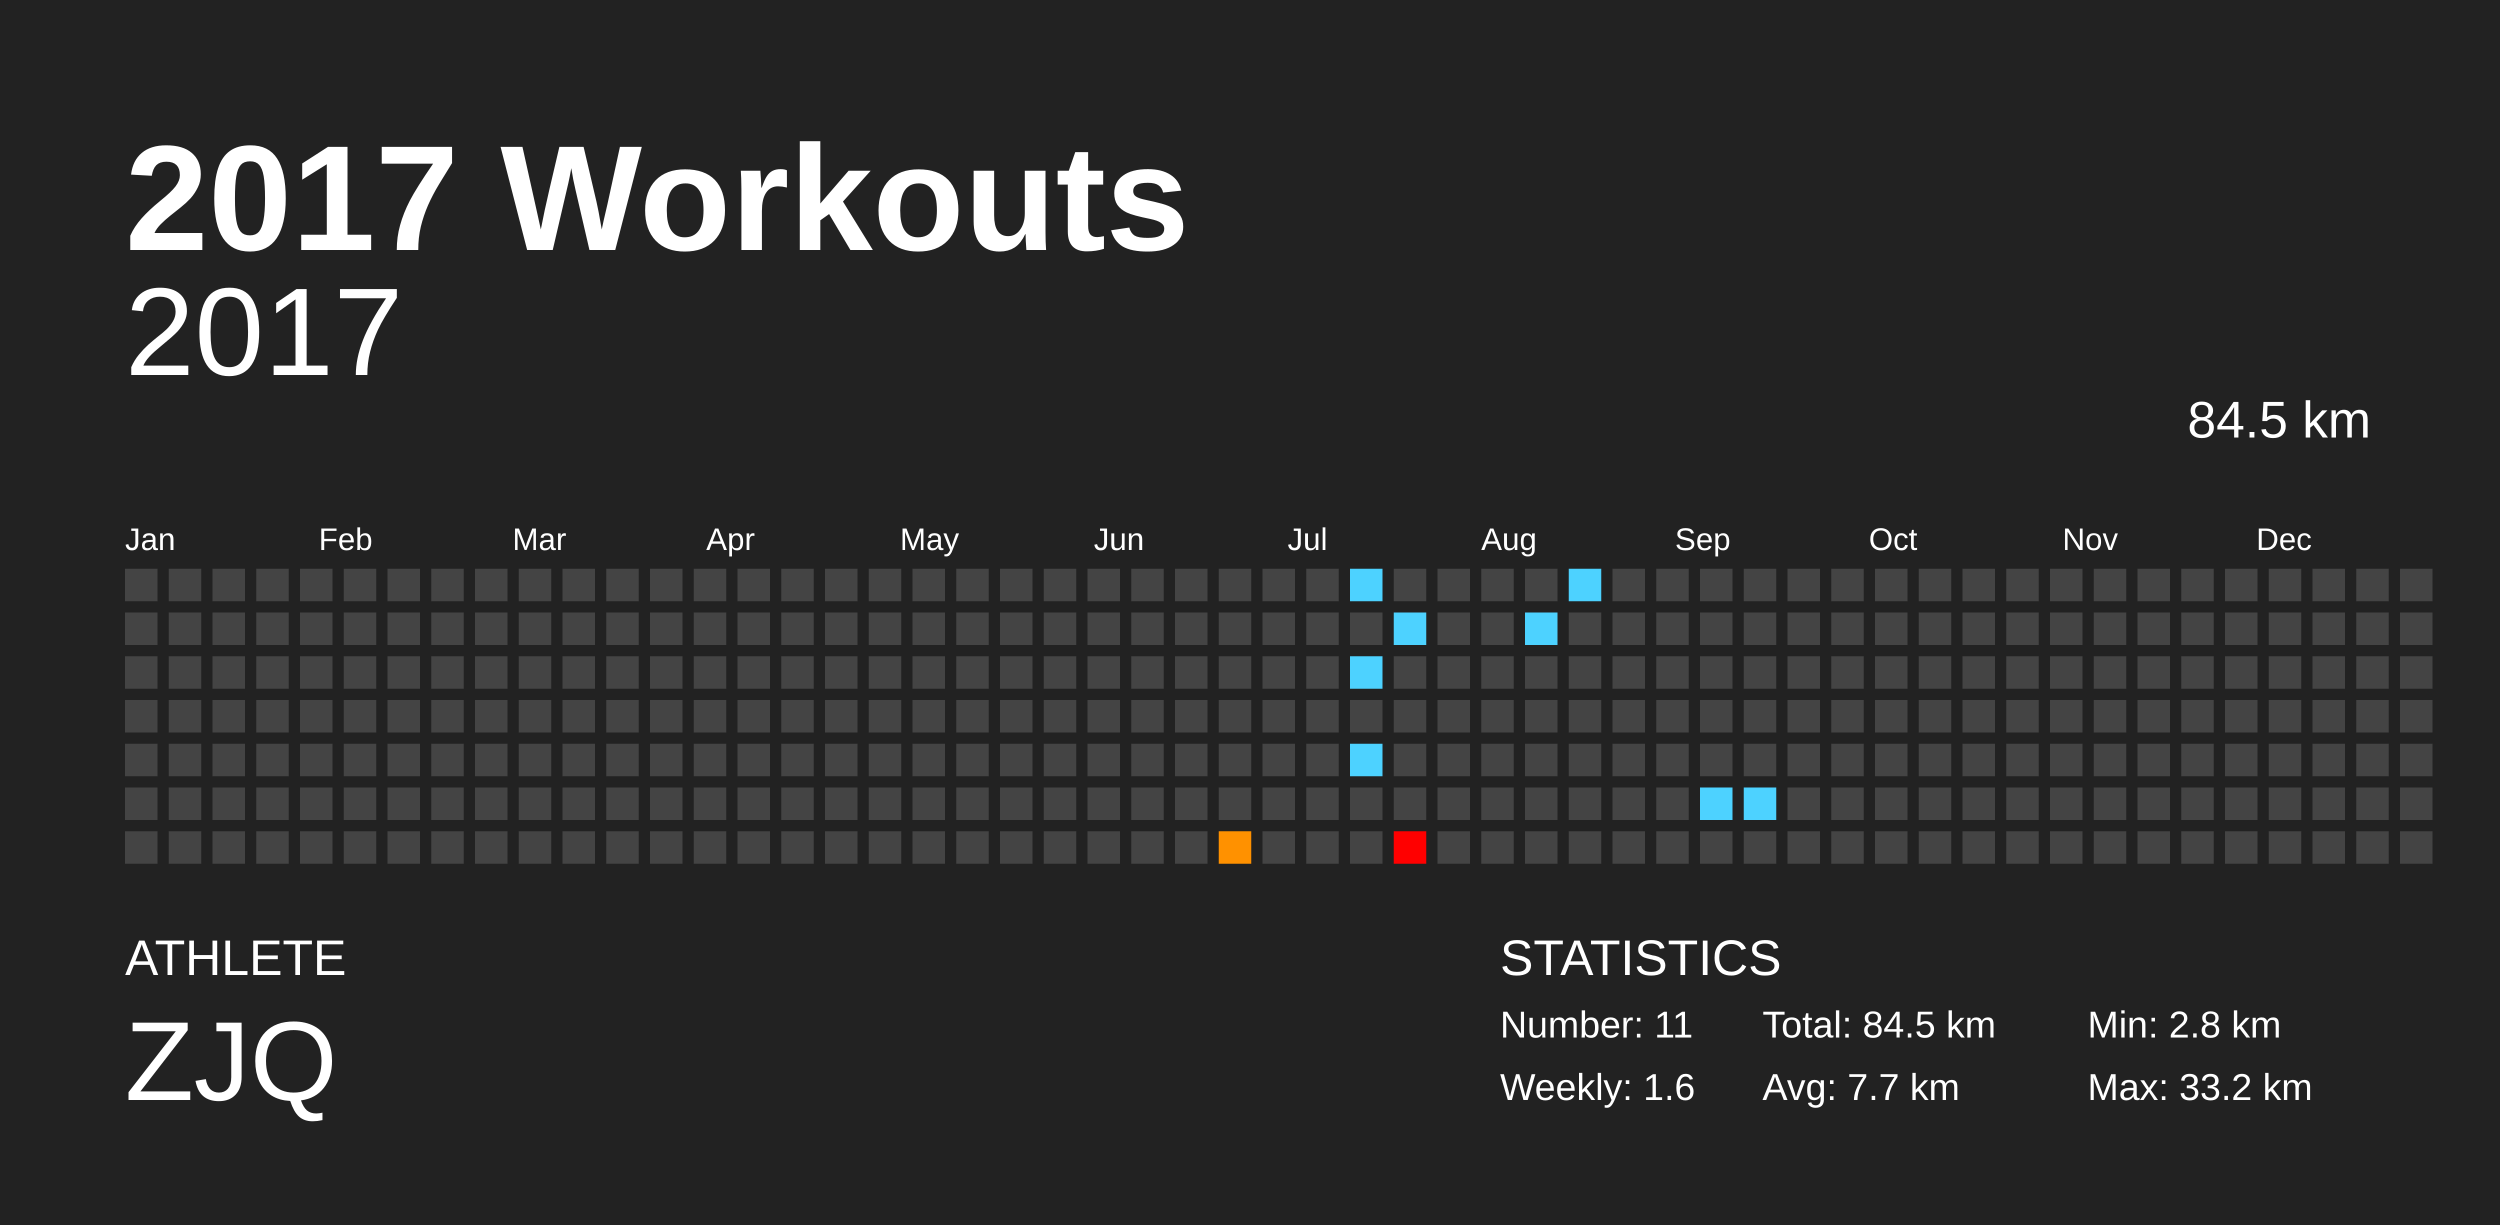
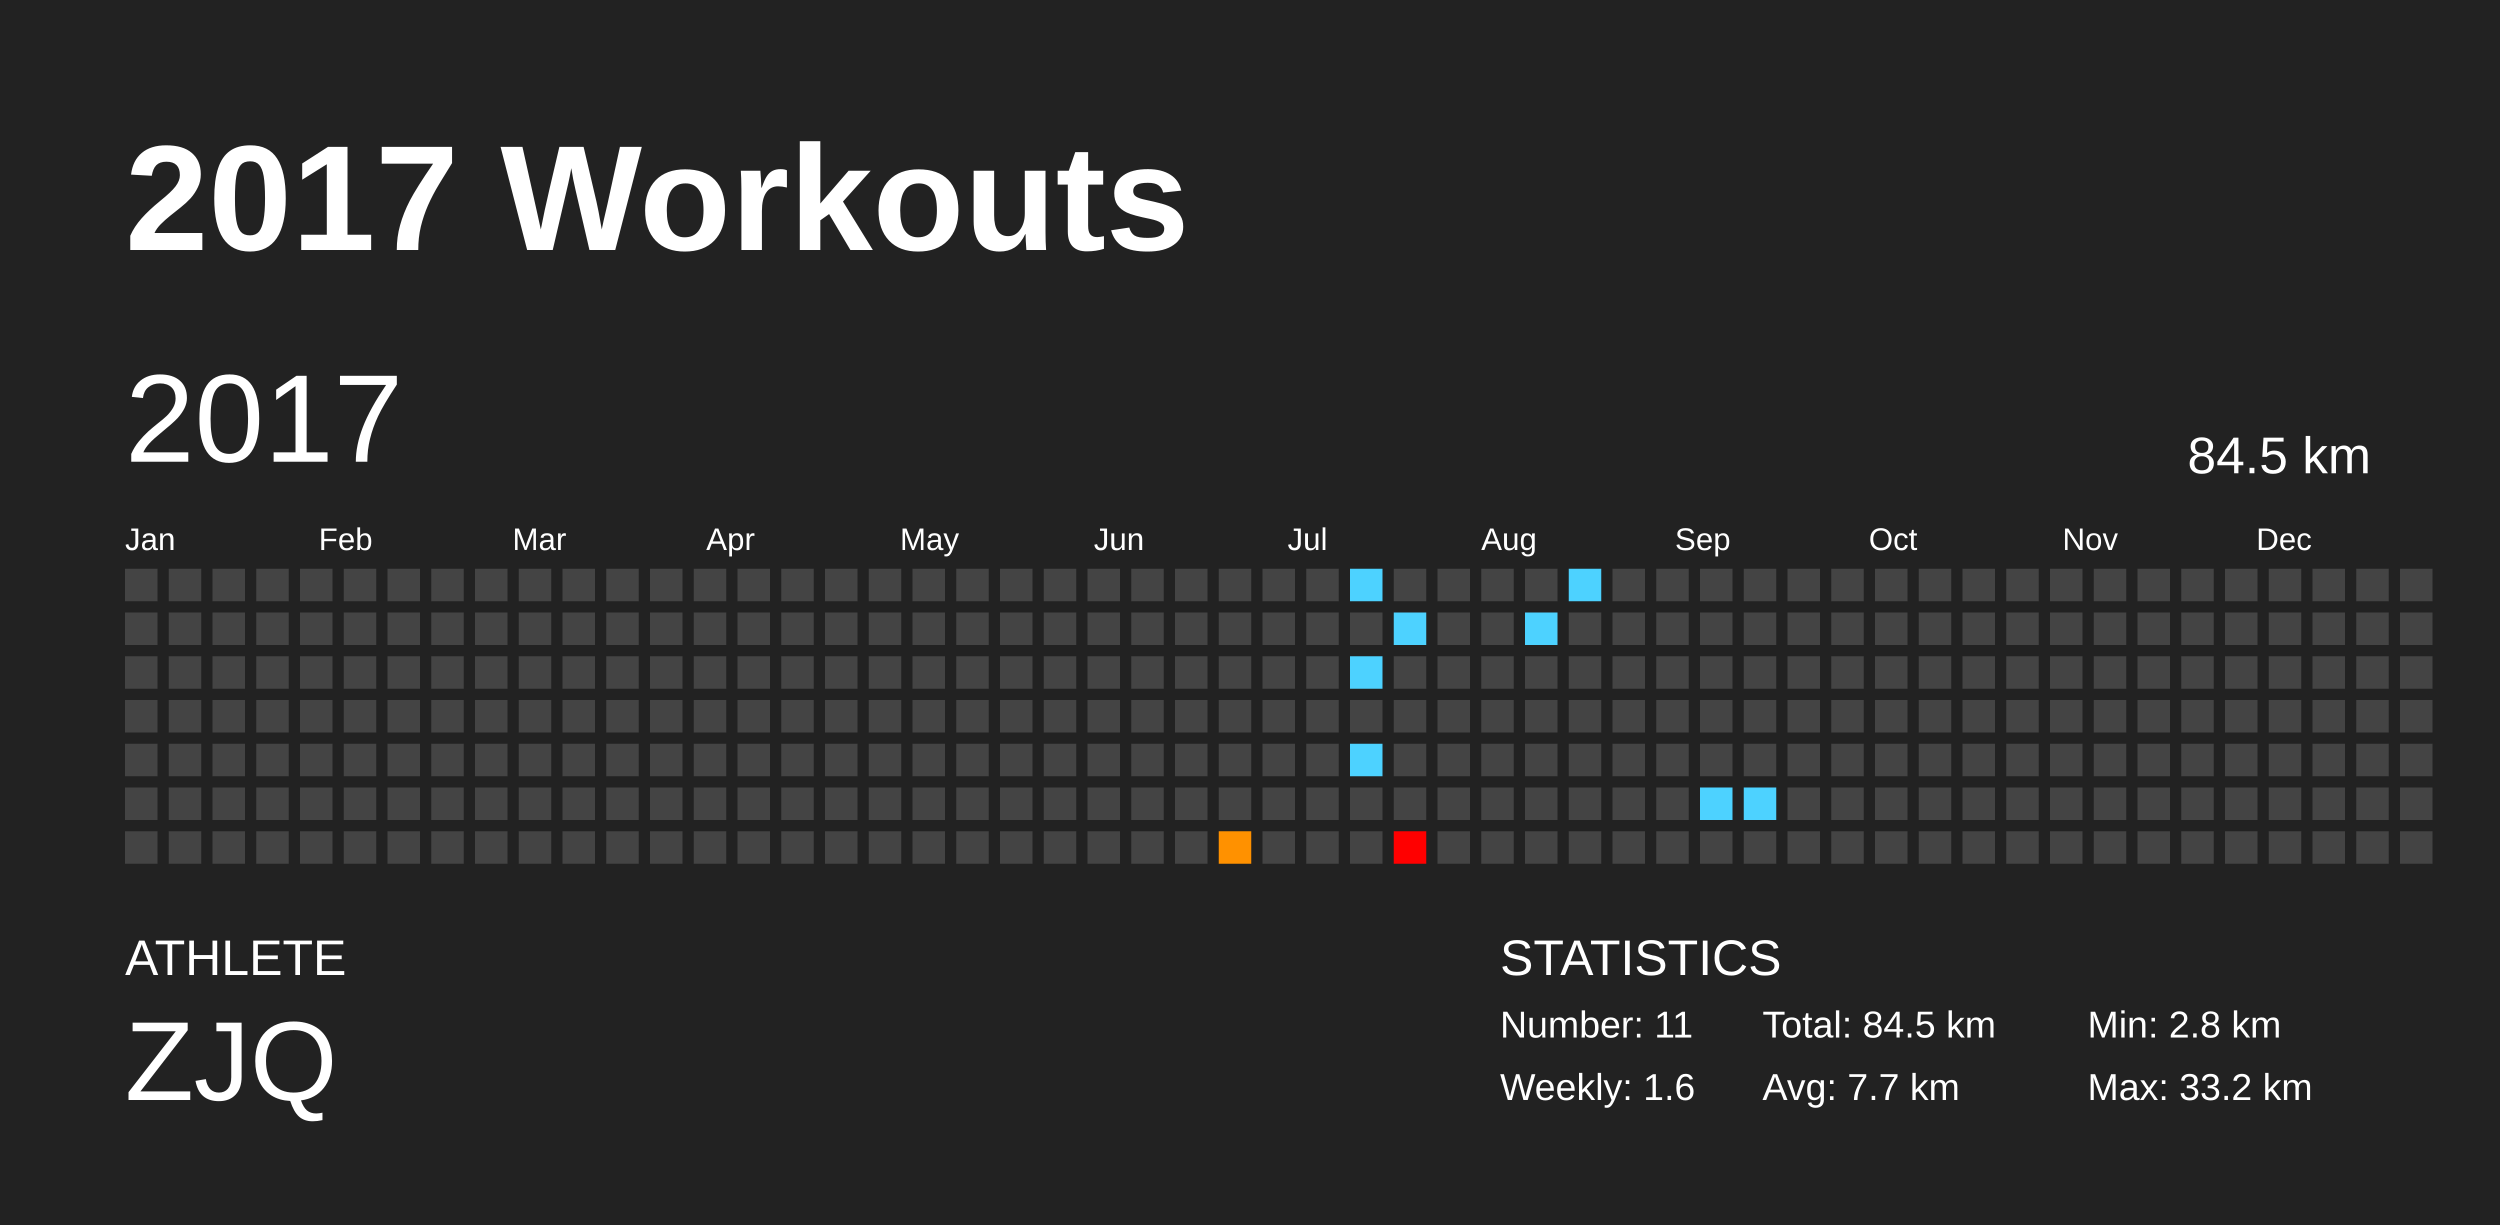
<svg xmlns="http://www.w3.org/2000/svg" baseProfile="full" height="98mm" version="1.1" viewBox="0,0,200,98" width="200mm">
  <defs />
  <rect fill="#222222" height="98" width="200" x="0" y="0" />
  <text fill="#FFFFFF" style="font-size:12px; font-family:Arial; font-weight:bold;" x="10" y="20">2017 Workouts</text>
  <text fill="#FFFFFF" style="font-size:4px; font-family:Arial" x="10" y="78">ATHLETE</text>
  <text fill="#FFFFFF" style="font-size:9px; font-family:Arial" x="10" y="88">ZJQ</text>
  <text fill="#FFFFFF" style="font-size:4px; font-family:Arial" x="120" y="78">STATISTICS</text>
  <text fill="#FFFFFF" style="font-size:3px; font-family:Arial" x="120" y="83">Number: 11</text>
  <text fill="#FFFFFF" style="font-size:3px; font-family:Arial" x="120" y="88">Weekly: 1.6</text>
  <text fill="#FFFFFF" style="font-size:3px; font-family:Arial" x="141" y="83">Total: 84.5 km</text>
  <text fill="#FFFFFF" style="font-size:3px; font-family:Arial" x="141" y="88">Avg: 7.7 km</text>
  <text fill="#FFFFFF" style="font-size:3px; font-family:Arial" x="167" y="83">Min: 2.8 km</text>
  <text fill="#FFFFFF" style="font-size:3px; font-family:Arial" x="167" y="88">Max: 33.2 km</text>
-   <text alignment-baseline="hanging" fill="#FFFFFF" style="font-size:10.0px; font-family:Arial;" x="10" y="30">2017</text>
-   <text alignment-baseline="hanging" fill="#FFFFFF" style="font-size:4.125px; font-family:Arial;" x="175" y="35">84.5 km</text>
+   <text dominant-baseline="hanging" fill="#FFFFFF" style="font-size:10.0px; font-family:Arial;" x="10" y="30">2017</text>
+   <text dominant-baseline="hanging" fill="#FFFFFF" style="font-size:4.125px; font-family:Arial;" x="175" y="35">84.5 km</text>
  <text fill="#FFFFFF" style="font-size:2.5px; font-family:Arial" x="10.0" y="44">Jan</text>
  <text fill="#FFFFFF" style="font-size:2.5px; font-family:Arial" x="25.5" y="44">Feb</text>
  <text fill="#FFFFFF" style="font-size:2.5px; font-family:Arial" x="41.0" y="44">Mar</text>
  <text fill="#FFFFFF" style="font-size:2.5px; font-family:Arial" x="56.5" y="44">Apr</text>
  <text fill="#FFFFFF" style="font-size:2.5px; font-family:Arial" x="72.0" y="44">May</text>
  <text fill="#FFFFFF" style="font-size:2.5px; font-family:Arial" x="87.5" y="44">Jun</text>
  <text fill="#FFFFFF" style="font-size:2.5px; font-family:Arial" x="103.0" y="44">Jul</text>
  <text fill="#FFFFFF" style="font-size:2.5px; font-family:Arial" x="118.5" y="44">Aug</text>
  <text fill="#FFFFFF" style="font-size:2.5px; font-family:Arial" x="134.0" y="44">Sep</text>
  <text fill="#FFFFFF" style="font-size:2.5px; font-family:Arial" x="149.5" y="44">Oct</text>
  <text fill="#FFFFFF" style="font-size:2.5px; font-family:Arial" x="165.0" y="44">Nov</text>
  <text fill="#FFFFFF" style="font-size:2.5px; font-family:Arial" x="180.5" y="44">Dec</text>
  <rect fill="#444444" height="2.6" width="2.6" x="10.0" y="45.5" />
  <rect fill="#444444" height="2.6" width="2.6" x="10.0" y="49.0" />
  <rect fill="#444444" height="2.6" width="2.6" x="10.0" y="52.5" />
  <rect fill="#444444" height="2.6" width="2.6" x="10.0" y="56.0" />
  <rect fill="#444444" height="2.6" width="2.6" x="10.0" y="59.5" />
  <rect fill="#444444" height="2.6" width="2.6" x="10.0" y="63.0" />
  <rect fill="#444444" height="2.6" width="2.6" x="10.0" y="66.5" />
  <rect fill="#444444" height="2.6" width="2.6" x="13.5" y="45.5" />
  <rect fill="#444444" height="2.6" width="2.6" x="13.5" y="49.0" />
  <rect fill="#444444" height="2.6" width="2.6" x="13.5" y="52.5" />
  <rect fill="#444444" height="2.6" width="2.6" x="13.5" y="56.0" />
  <rect fill="#444444" height="2.6" width="2.6" x="13.5" y="59.5" />
  <rect fill="#444444" height="2.6" width="2.6" x="13.5" y="63.0" />
  <rect fill="#444444" height="2.6" width="2.6" x="13.5" y="66.5" />
  <rect fill="#444444" height="2.6" width="2.6" x="17.0" y="45.5" />
  <rect fill="#444444" height="2.6" width="2.6" x="17.0" y="49.0" />
  <rect fill="#444444" height="2.6" width="2.6" x="17.0" y="52.5" />
  <rect fill="#444444" height="2.6" width="2.6" x="17.0" y="56.0" />
  <rect fill="#444444" height="2.6" width="2.6" x="17.0" y="59.5" />
  <rect fill="#444444" height="2.6" width="2.6" x="17.0" y="63.0" />
  <rect fill="#444444" height="2.6" width="2.6" x="17.0" y="66.5" />
  <rect fill="#444444" height="2.6" width="2.6" x="20.5" y="45.5" />
  <rect fill="#444444" height="2.6" width="2.6" x="20.5" y="49.0" />
  <rect fill="#444444" height="2.6" width="2.6" x="20.5" y="52.5" />
  <rect fill="#444444" height="2.6" width="2.6" x="20.5" y="56.0" />
  <rect fill="#444444" height="2.6" width="2.6" x="20.5" y="59.5" />
  <rect fill="#444444" height="2.6" width="2.6" x="20.5" y="63.0" />
  <rect fill="#444444" height="2.6" width="2.6" x="20.5" y="66.5" />
  <rect fill="#444444" height="2.6" width="2.6" x="24.0" y="45.5" />
  <rect fill="#444444" height="2.6" width="2.6" x="24.0" y="49.0" />
  <rect fill="#444444" height="2.6" width="2.6" x="24.0" y="52.5" />
  <rect fill="#444444" height="2.6" width="2.6" x="24.0" y="56.0" />
  <rect fill="#444444" height="2.6" width="2.6" x="24.0" y="59.5" />
  <rect fill="#444444" height="2.6" width="2.6" x="24.0" y="63.0" />
  <rect fill="#444444" height="2.6" width="2.6" x="24.0" y="66.5" />
  <rect fill="#444444" height="2.6" width="2.6" x="27.5" y="45.5" />
  <rect fill="#444444" height="2.6" width="2.6" x="27.5" y="49.0" />
  <rect fill="#444444" height="2.6" width="2.6" x="27.5" y="52.5" />
  <rect fill="#444444" height="2.6" width="2.6" x="27.5" y="56.0" />
  <rect fill="#444444" height="2.6" width="2.6" x="27.5" y="59.5" />
  <rect fill="#444444" height="2.6" width="2.6" x="27.5" y="63.0" />
  <rect fill="#444444" height="2.6" width="2.6" x="27.5" y="66.5" />
  <rect fill="#444444" height="2.6" width="2.6" x="31.0" y="45.5" />
  <rect fill="#444444" height="2.6" width="2.6" x="31.0" y="49.0" />
  <rect fill="#444444" height="2.6" width="2.6" x="31.0" y="52.5" />
  <rect fill="#444444" height="2.6" width="2.6" x="31.0" y="56.0" />
  <rect fill="#444444" height="2.6" width="2.6" x="31.0" y="59.5" />
  <rect fill="#444444" height="2.6" width="2.6" x="31.0" y="63.0" />
  <rect fill="#444444" height="2.6" width="2.6" x="31.0" y="66.5" />
  <rect fill="#444444" height="2.6" width="2.6" x="34.5" y="45.5" />
  <rect fill="#444444" height="2.6" width="2.6" x="34.5" y="49.0" />
  <rect fill="#444444" height="2.6" width="2.6" x="34.5" y="52.5" />
  <rect fill="#444444" height="2.6" width="2.6" x="34.5" y="56.0" />
  <rect fill="#444444" height="2.6" width="2.6" x="34.5" y="59.5" />
  <rect fill="#444444" height="2.6" width="2.6" x="34.5" y="63.0" />
  <rect fill="#444444" height="2.6" width="2.6" x="34.5" y="66.5" />
  <rect fill="#444444" height="2.6" width="2.6" x="38.0" y="45.5" />
  <rect fill="#444444" height="2.6" width="2.6" x="38.0" y="49.0" />
  <rect fill="#444444" height="2.6" width="2.6" x="38.0" y="52.5" />
  <rect fill="#444444" height="2.6" width="2.6" x="38.0" y="56.0" />
  <rect fill="#444444" height="2.6" width="2.6" x="38.0" y="59.5" />
  <rect fill="#444444" height="2.6" width="2.6" x="38.0" y="63.0" />
  <rect fill="#444444" height="2.6" width="2.6" x="38.0" y="66.5" />
  <rect fill="#444444" height="2.6" width="2.6" x="41.5" y="45.5" />
  <rect fill="#444444" height="2.6" width="2.6" x="41.5" y="49.0" />
  <rect fill="#444444" height="2.6" width="2.6" x="41.5" y="52.5" />
  <rect fill="#444444" height="2.6" width="2.6" x="41.5" y="56.0" />
  <rect fill="#444444" height="2.6" width="2.6" x="41.5" y="59.5" />
  <rect fill="#444444" height="2.6" width="2.6" x="41.5" y="63.0" />
  <rect fill="#444444" height="2.6" width="2.6" x="41.5" y="66.5" />
  <rect fill="#444444" height="2.6" width="2.6" x="45.0" y="45.5" />
  <rect fill="#444444" height="2.6" width="2.6" x="45.0" y="49.0" />
  <rect fill="#444444" height="2.6" width="2.6" x="45.0" y="52.5" />
  <rect fill="#444444" height="2.6" width="2.6" x="45.0" y="56.0" />
  <rect fill="#444444" height="2.6" width="2.6" x="45.0" y="59.5" />
  <rect fill="#444444" height="2.6" width="2.6" x="45.0" y="63.0" />
  <rect fill="#444444" height="2.6" width="2.6" x="45.0" y="66.5" />
  <rect fill="#444444" height="2.6" width="2.6" x="48.5" y="45.5" />
  <rect fill="#444444" height="2.6" width="2.6" x="48.5" y="49.0" />
  <rect fill="#444444" height="2.6" width="2.6" x="48.5" y="52.5" />
  <rect fill="#444444" height="2.6" width="2.6" x="48.5" y="56.0" />
  <rect fill="#444444" height="2.6" width="2.6" x="48.5" y="59.5" />
  <rect fill="#444444" height="2.6" width="2.6" x="48.5" y="63.0" />
  <rect fill="#444444" height="2.6" width="2.6" x="48.5" y="66.5" />
  <rect fill="#444444" height="2.6" width="2.6" x="52.0" y="45.5" />
  <rect fill="#444444" height="2.6" width="2.6" x="52.0" y="49.0" />
  <rect fill="#444444" height="2.6" width="2.6" x="52.0" y="52.5" />
  <rect fill="#444444" height="2.6" width="2.6" x="52.0" y="56.0" />
  <rect fill="#444444" height="2.6" width="2.6" x="52.0" y="59.5" />
  <rect fill="#444444" height="2.6" width="2.6" x="52.0" y="63.0" />
  <rect fill="#444444" height="2.6" width="2.6" x="52.0" y="66.5" />
  <rect fill="#444444" height="2.6" width="2.6" x="55.5" y="45.5" />
  <rect fill="#444444" height="2.6" width="2.6" x="55.5" y="49.0" />
  <rect fill="#444444" height="2.6" width="2.6" x="55.5" y="52.5" />
  <rect fill="#444444" height="2.6" width="2.6" x="55.5" y="56.0" />
  <rect fill="#444444" height="2.6" width="2.6" x="55.5" y="59.5" />
  <rect fill="#444444" height="2.6" width="2.6" x="55.5" y="63.0" />
  <rect fill="#444444" height="2.6" width="2.6" x="55.5" y="66.5" />
  <rect fill="#444444" height="2.6" width="2.6" x="59.0" y="45.5" />
  <rect fill="#444444" height="2.6" width="2.6" x="59.0" y="49.0" />
  <rect fill="#444444" height="2.6" width="2.6" x="59.0" y="52.5" />
  <rect fill="#444444" height="2.6" width="2.6" x="59.0" y="56.0" />
  <rect fill="#444444" height="2.6" width="2.6" x="59.0" y="59.5" />
  <rect fill="#444444" height="2.6" width="2.6" x="59.0" y="63.0" />
  <rect fill="#444444" height="2.6" width="2.6" x="59.0" y="66.5" />
  <rect fill="#444444" height="2.6" width="2.6" x="62.5" y="45.5" />
  <rect fill="#444444" height="2.6" width="2.6" x="62.5" y="49.0" />
  <rect fill="#444444" height="2.6" width="2.6" x="62.5" y="52.5" />
  <rect fill="#444444" height="2.6" width="2.6" x="62.5" y="56.0" />
  <rect fill="#444444" height="2.6" width="2.6" x="62.5" y="59.5" />
  <rect fill="#444444" height="2.6" width="2.6" x="62.5" y="63.0" />
  <rect fill="#444444" height="2.6" width="2.6" x="62.5" y="66.5" />
  <rect fill="#444444" height="2.6" width="2.6" x="66.0" y="45.5" />
  <rect fill="#444444" height="2.6" width="2.6" x="66.0" y="49.0" />
  <rect fill="#444444" height="2.6" width="2.6" x="66.0" y="52.5" />
  <rect fill="#444444" height="2.6" width="2.6" x="66.0" y="56.0" />
  <rect fill="#444444" height="2.6" width="2.6" x="66.0" y="59.5" />
  <rect fill="#444444" height="2.6" width="2.6" x="66.0" y="63.0" />
  <rect fill="#444444" height="2.6" width="2.6" x="66.0" y="66.5" />
  <rect fill="#444444" height="2.6" width="2.6" x="69.5" y="45.5" />
  <rect fill="#444444" height="2.6" width="2.6" x="69.5" y="49.0" />
  <rect fill="#444444" height="2.6" width="2.6" x="69.5" y="52.5" />
  <rect fill="#444444" height="2.6" width="2.6" x="69.5" y="56.0" />
  <rect fill="#444444" height="2.6" width="2.6" x="69.5" y="59.5" />
  <rect fill="#444444" height="2.6" width="2.6" x="69.5" y="63.0" />
  <rect fill="#444444" height="2.6" width="2.6" x="69.5" y="66.5" />
  <rect fill="#444444" height="2.6" width="2.6" x="73.0" y="45.5" />
  <rect fill="#444444" height="2.6" width="2.6" x="73.0" y="49.0" />
  <rect fill="#444444" height="2.6" width="2.6" x="73.0" y="52.5" />
  <rect fill="#444444" height="2.6" width="2.6" x="73.0" y="56.0" />
  <rect fill="#444444" height="2.6" width="2.6" x="73.0" y="59.5" />
  <rect fill="#444444" height="2.6" width="2.6" x="73.0" y="63.0" />
  <rect fill="#444444" height="2.6" width="2.6" x="73.0" y="66.5" />
  <rect fill="#444444" height="2.6" width="2.6" x="76.5" y="45.5" />
  <rect fill="#444444" height="2.6" width="2.6" x="76.5" y="49.0" />
  <rect fill="#444444" height="2.6" width="2.6" x="76.5" y="52.5" />
  <rect fill="#444444" height="2.6" width="2.6" x="76.5" y="56.0" />
  <rect fill="#444444" height="2.6" width="2.6" x="76.5" y="59.5" />
  <rect fill="#444444" height="2.6" width="2.6" x="76.5" y="63.0" />
  <rect fill="#444444" height="2.6" width="2.6" x="76.5" y="66.5" />
  <rect fill="#444444" height="2.6" width="2.6" x="80.0" y="45.5" />
  <rect fill="#444444" height="2.6" width="2.6" x="80.0" y="49.0" />
  <rect fill="#444444" height="2.6" width="2.6" x="80.0" y="52.5" />
  <rect fill="#444444" height="2.6" width="2.6" x="80.0" y="56.0" />
  <rect fill="#444444" height="2.6" width="2.6" x="80.0" y="59.5" />
  <rect fill="#444444" height="2.6" width="2.6" x="80.0" y="63.0" />
  <rect fill="#444444" height="2.6" width="2.6" x="80.0" y="66.5" />
  <rect fill="#444444" height="2.6" width="2.6" x="83.5" y="45.5" />
  <rect fill="#444444" height="2.6" width="2.6" x="83.5" y="49.0" />
  <rect fill="#444444" height="2.6" width="2.6" x="83.5" y="52.5" />
  <rect fill="#444444" height="2.6" width="2.6" x="83.5" y="56.0" />
  <rect fill="#444444" height="2.6" width="2.6" x="83.5" y="59.5" />
  <rect fill="#444444" height="2.6" width="2.6" x="83.5" y="63.0" />
  <rect fill="#444444" height="2.6" width="2.6" x="83.5" y="66.5" />
  <rect fill="#444444" height="2.6" width="2.6" x="87.0" y="45.5" />
  <rect fill="#444444" height="2.6" width="2.6" x="87.0" y="49.0" />
  <rect fill="#444444" height="2.6" width="2.6" x="87.0" y="52.5" />
  <rect fill="#444444" height="2.6" width="2.6" x="87.0" y="56.0" />
  <rect fill="#444444" height="2.6" width="2.6" x="87.0" y="59.5" />
  <rect fill="#444444" height="2.6" width="2.6" x="87.0" y="63.0" />
  <rect fill="#444444" height="2.6" width="2.6" x="87.0" y="66.5" />
  <rect fill="#444444" height="2.6" width="2.6" x="90.5" y="45.5" />
  <rect fill="#444444" height="2.6" width="2.6" x="90.5" y="49.0" />
  <rect fill="#444444" height="2.6" width="2.6" x="90.5" y="52.5" />
  <rect fill="#444444" height="2.6" width="2.6" x="90.5" y="56.0" />
  <rect fill="#444444" height="2.6" width="2.6" x="90.5" y="59.5" />
  <rect fill="#444444" height="2.6" width="2.6" x="90.5" y="63.0" />
  <rect fill="#444444" height="2.6" width="2.6" x="90.5" y="66.5" />
  <rect fill="#444444" height="2.6" width="2.6" x="94.0" y="45.5" />
  <rect fill="#444444" height="2.6" width="2.6" x="94.0" y="49.0" />
  <rect fill="#444444" height="2.6" width="2.6" x="94.0" y="52.5" />
  <rect fill="#444444" height="2.6" width="2.6" x="94.0" y="56.0" />
  <rect fill="#444444" height="2.6" width="2.6" x="94.0" y="59.5" />
  <rect fill="#444444" height="2.6" width="2.6" x="94.0" y="63.0" />
  <rect fill="#444444" height="2.6" width="2.6" x="94.0" y="66.5" />
  <rect fill="#444444" height="2.6" width="2.6" x="97.5" y="45.5" />
  <rect fill="#444444" height="2.6" width="2.6" x="97.5" y="49.0" />
  <rect fill="#444444" height="2.6" width="2.6" x="97.5" y="52.5" />
  <rect fill="#444444" height="2.6" width="2.6" x="97.5" y="56.0" />
  <rect fill="#444444" height="2.6" width="2.6" x="97.5" y="59.5" />
  <rect fill="#444444" height="2.6" width="2.6" x="97.5" y="63.0" />
  <rect fill="#ff9100" height="2.6" width="2.6" x="97.5" y="66.5" />
  <rect fill="#444444" height="2.6" width="2.6" x="101.0" y="45.5" />
  <rect fill="#444444" height="2.6" width="2.6" x="101.0" y="49.0" />
  <rect fill="#444444" height="2.6" width="2.6" x="101.0" y="52.5" />
  <rect fill="#444444" height="2.6" width="2.6" x="101.0" y="56.0" />
  <rect fill="#444444" height="2.6" width="2.6" x="101.0" y="59.5" />
  <rect fill="#444444" height="2.6" width="2.6" x="101.0" y="63.0" />
  <rect fill="#444444" height="2.6" width="2.6" x="101.0" y="66.5" />
  <rect fill="#444444" height="2.6" width="2.6" x="104.5" y="45.5" />
  <rect fill="#444444" height="2.6" width="2.6" x="104.5" y="49.0" />
  <rect fill="#444444" height="2.6" width="2.6" x="104.5" y="52.5" />
  <rect fill="#444444" height="2.6" width="2.6" x="104.5" y="56.0" />
  <rect fill="#444444" height="2.6" width="2.6" x="104.5" y="59.5" />
  <rect fill="#444444" height="2.6" width="2.6" x="104.5" y="63.0" />
  <rect fill="#444444" height="2.6" width="2.6" x="104.5" y="66.5" />
  <rect fill="#4dd2ff" height="2.6" width="2.6" x="108.0" y="45.5" />
  <rect fill="#444444" height="2.6" width="2.6" x="108.0" y="49.0" />
  <rect fill="#4dd2ff" height="2.6" width="2.6" x="108.0" y="52.5" />
  <rect fill="#444444" height="2.6" width="2.6" x="108.0" y="56.0" />
  <rect fill="#4dd2ff" height="2.6" width="2.6" x="108.0" y="59.5" />
  <rect fill="#444444" height="2.6" width="2.6" x="108.0" y="63.0" />
  <rect fill="#444444" height="2.6" width="2.6" x="108.0" y="66.5" />
  <rect fill="#444444" height="2.6" width="2.6" x="111.5" y="45.5" />
  <rect fill="#4dd2ff" height="2.6" width="2.6" x="111.5" y="49.0" />
  <rect fill="#444444" height="2.6" width="2.6" x="111.5" y="52.5" />
  <rect fill="#444444" height="2.6" width="2.6" x="111.5" y="56.0" />
  <rect fill="#444444" height="2.6" width="2.6" x="111.5" y="59.5" />
  <rect fill="#444444" height="2.6" width="2.6" x="111.5" y="63.0" />
  <rect fill="red" height="2.6" width="2.6" x="111.5" y="66.5" />
  <rect fill="#444444" height="2.6" width="2.6" x="115.0" y="45.5" />
  <rect fill="#444444" height="2.6" width="2.6" x="115.0" y="49.0" />
  <rect fill="#444444" height="2.6" width="2.6" x="115.0" y="52.5" />
  <rect fill="#444444" height="2.6" width="2.6" x="115.0" y="56.0" />
  <rect fill="#444444" height="2.6" width="2.6" x="115.0" y="59.5" />
  <rect fill="#444444" height="2.6" width="2.6" x="115.0" y="63.0" />
  <rect fill="#444444" height="2.6" width="2.6" x="115.0" y="66.5" />
  <rect fill="#444444" height="2.6" width="2.6" x="118.5" y="45.5" />
  <rect fill="#444444" height="2.6" width="2.6" x="118.5" y="49.0" />
  <rect fill="#444444" height="2.6" width="2.6" x="118.5" y="52.5" />
  <rect fill="#444444" height="2.6" width="2.6" x="118.5" y="56.0" />
  <rect fill="#444444" height="2.6" width="2.6" x="118.5" y="59.5" />
  <rect fill="#444444" height="2.6" width="2.6" x="118.5" y="63.0" />
  <rect fill="#444444" height="2.6" width="2.6" x="118.5" y="66.5" />
  <rect fill="#444444" height="2.6" width="2.6" x="122.0" y="45.5" />
  <rect fill="#4dd2ff" height="2.6" width="2.6" x="122.0" y="49.0" />
  <rect fill="#444444" height="2.6" width="2.6" x="122.0" y="52.5" />
  <rect fill="#444444" height="2.6" width="2.6" x="122.0" y="56.0" />
  <rect fill="#444444" height="2.6" width="2.6" x="122.0" y="59.5" />
  <rect fill="#444444" height="2.6" width="2.6" x="122.0" y="63.0" />
  <rect fill="#444444" height="2.6" width="2.6" x="122.0" y="66.5" />
  <rect fill="#4dd2ff" height="2.6" width="2.6" x="125.5" y="45.5" />
  <rect fill="#444444" height="2.6" width="2.6" x="125.5" y="49.0" />
  <rect fill="#444444" height="2.6" width="2.6" x="125.5" y="52.5" />
  <rect fill="#444444" height="2.6" width="2.6" x="125.5" y="56.0" />
  <rect fill="#444444" height="2.6" width="2.6" x="125.5" y="59.5" />
  <rect fill="#444444" height="2.6" width="2.6" x="125.5" y="63.0" />
  <rect fill="#444444" height="2.6" width="2.6" x="125.5" y="66.5" />
  <rect fill="#444444" height="2.6" width="2.6" x="129.0" y="45.5" />
  <rect fill="#444444" height="2.6" width="2.6" x="129.0" y="49.0" />
  <rect fill="#444444" height="2.6" width="2.6" x="129.0" y="52.5" />
  <rect fill="#444444" height="2.6" width="2.6" x="129.0" y="56.0" />
  <rect fill="#444444" height="2.6" width="2.6" x="129.0" y="59.5" />
  <rect fill="#444444" height="2.6" width="2.6" x="129.0" y="63.0" />
  <rect fill="#444444" height="2.6" width="2.6" x="129.0" y="66.5" />
  <rect fill="#444444" height="2.6" width="2.6" x="132.5" y="45.5" />
  <rect fill="#444444" height="2.6" width="2.6" x="132.5" y="49.0" />
  <rect fill="#444444" height="2.6" width="2.6" x="132.5" y="52.5" />
  <rect fill="#444444" height="2.6" width="2.6" x="132.5" y="56.0" />
  <rect fill="#444444" height="2.6" width="2.6" x="132.5" y="59.5" />
  <rect fill="#444444" height="2.6" width="2.6" x="132.5" y="63.0" />
  <rect fill="#444444" height="2.6" width="2.6" x="132.5" y="66.5" />
  <rect fill="#444444" height="2.6" width="2.6" x="136.0" y="45.5" />
  <rect fill="#444444" height="2.6" width="2.6" x="136.0" y="49.0" />
  <rect fill="#444444" height="2.6" width="2.6" x="136.0" y="52.5" />
  <rect fill="#444444" height="2.6" width="2.6" x="136.0" y="56.0" />
  <rect fill="#444444" height="2.6" width="2.6" x="136.0" y="59.5" />
  <rect fill="#4dd2ff" height="2.6" width="2.6" x="136.0" y="63.0" />
  <rect fill="#444444" height="2.6" width="2.6" x="136.0" y="66.5" />
  <rect fill="#444444" height="2.6" width="2.6" x="139.5" y="45.5" />
  <rect fill="#444444" height="2.6" width="2.6" x="139.5" y="49.0" />
  <rect fill="#444444" height="2.6" width="2.6" x="139.5" y="52.5" />
  <rect fill="#444444" height="2.6" width="2.6" x="139.5" y="56.0" />
  <rect fill="#444444" height="2.6" width="2.6" x="139.5" y="59.5" />
  <rect fill="#4dd2ff" height="2.6" width="2.6" x="139.5" y="63.0" />
  <rect fill="#444444" height="2.6" width="2.6" x="139.5" y="66.5" />
  <rect fill="#444444" height="2.6" width="2.6" x="143.0" y="45.5" />
  <rect fill="#444444" height="2.6" width="2.6" x="143.0" y="49.0" />
  <rect fill="#444444" height="2.6" width="2.6" x="143.0" y="52.5" />
  <rect fill="#444444" height="2.6" width="2.6" x="143.0" y="56.0" />
  <rect fill="#444444" height="2.6" width="2.6" x="143.0" y="59.5" />
  <rect fill="#444444" height="2.6" width="2.6" x="143.0" y="63.0" />
  <rect fill="#444444" height="2.6" width="2.6" x="143.0" y="66.5" />
  <rect fill="#444444" height="2.6" width="2.6" x="146.5" y="45.5" />
  <rect fill="#444444" height="2.6" width="2.6" x="146.5" y="49.0" />
  <rect fill="#444444" height="2.6" width="2.6" x="146.5" y="52.5" />
  <rect fill="#444444" height="2.6" width="2.6" x="146.5" y="56.0" />
  <rect fill="#444444" height="2.6" width="2.6" x="146.5" y="59.5" />
  <rect fill="#444444" height="2.6" width="2.6" x="146.5" y="63.0" />
  <rect fill="#444444" height="2.6" width="2.6" x="146.5" y="66.5" />
  <rect fill="#444444" height="2.6" width="2.6" x="150.0" y="45.5" />
  <rect fill="#444444" height="2.6" width="2.6" x="150.0" y="49.0" />
  <rect fill="#444444" height="2.6" width="2.6" x="150.0" y="52.5" />
  <rect fill="#444444" height="2.6" width="2.6" x="150.0" y="56.0" />
  <rect fill="#444444" height="2.6" width="2.6" x="150.0" y="59.5" />
  <rect fill="#444444" height="2.6" width="2.6" x="150.0" y="63.0" />
  <rect fill="#444444" height="2.6" width="2.6" x="150.0" y="66.5" />
  <rect fill="#444444" height="2.6" width="2.6" x="153.5" y="45.5" />
  <rect fill="#444444" height="2.6" width="2.6" x="153.5" y="49.0" />
  <rect fill="#444444" height="2.6" width="2.6" x="153.5" y="52.5" />
  <rect fill="#444444" height="2.6" width="2.6" x="153.5" y="56.0" />
  <rect fill="#444444" height="2.6" width="2.6" x="153.5" y="59.5" />
  <rect fill="#444444" height="2.6" width="2.6" x="153.5" y="63.0" />
  <rect fill="#444444" height="2.6" width="2.6" x="153.5" y="66.5" />
  <rect fill="#444444" height="2.6" width="2.6" x="157.0" y="45.5" />
  <rect fill="#444444" height="2.6" width="2.6" x="157.0" y="49.0" />
  <rect fill="#444444" height="2.6" width="2.6" x="157.0" y="52.5" />
  <rect fill="#444444" height="2.6" width="2.6" x="157.0" y="56.0" />
  <rect fill="#444444" height="2.6" width="2.6" x="157.0" y="59.5" />
  <rect fill="#444444" height="2.6" width="2.6" x="157.0" y="63.0" />
  <rect fill="#444444" height="2.6" width="2.6" x="157.0" y="66.5" />
  <rect fill="#444444" height="2.6" width="2.6" x="160.5" y="45.5" />
  <rect fill="#444444" height="2.6" width="2.6" x="160.5" y="49.0" />
  <rect fill="#444444" height="2.6" width="2.6" x="160.5" y="52.5" />
  <rect fill="#444444" height="2.6" width="2.6" x="160.5" y="56.0" />
  <rect fill="#444444" height="2.6" width="2.6" x="160.5" y="59.5" />
  <rect fill="#444444" height="2.6" width="2.6" x="160.5" y="63.0" />
  <rect fill="#444444" height="2.6" width="2.6" x="160.5" y="66.5" />
  <rect fill="#444444" height="2.6" width="2.6" x="164.0" y="45.5" />
  <rect fill="#444444" height="2.6" width="2.6" x="164.0" y="49.0" />
  <rect fill="#444444" height="2.6" width="2.6" x="164.0" y="52.5" />
  <rect fill="#444444" height="2.6" width="2.6" x="164.0" y="56.0" />
  <rect fill="#444444" height="2.6" width="2.6" x="164.0" y="59.5" />
  <rect fill="#444444" height="2.6" width="2.6" x="164.0" y="63.0" />
  <rect fill="#444444" height="2.6" width="2.6" x="164.0" y="66.5" />
  <rect fill="#444444" height="2.6" width="2.6" x="167.5" y="45.5" />
  <rect fill="#444444" height="2.6" width="2.6" x="167.5" y="49.0" />
  <rect fill="#444444" height="2.6" width="2.6" x="167.5" y="52.5" />
  <rect fill="#444444" height="2.6" width="2.6" x="167.5" y="56.0" />
  <rect fill="#444444" height="2.6" width="2.6" x="167.5" y="59.5" />
  <rect fill="#444444" height="2.6" width="2.6" x="167.5" y="63.0" />
  <rect fill="#444444" height="2.6" width="2.6" x="167.5" y="66.5" />
  <rect fill="#444444" height="2.6" width="2.6" x="171.0" y="45.5" />
  <rect fill="#444444" height="2.6" width="2.6" x="171.0" y="49.0" />
  <rect fill="#444444" height="2.6" width="2.6" x="171.0" y="52.5" />
  <rect fill="#444444" height="2.6" width="2.6" x="171.0" y="56.0" />
  <rect fill="#444444" height="2.6" width="2.6" x="171.0" y="59.5" />
  <rect fill="#444444" height="2.6" width="2.6" x="171.0" y="63.0" />
  <rect fill="#444444" height="2.6" width="2.6" x="171.0" y="66.5" />
  <rect fill="#444444" height="2.6" width="2.6" x="174.5" y="45.5" />
  <rect fill="#444444" height="2.6" width="2.6" x="174.5" y="49.0" />
  <rect fill="#444444" height="2.6" width="2.6" x="174.5" y="52.5" />
  <rect fill="#444444" height="2.6" width="2.6" x="174.5" y="56.0" />
  <rect fill="#444444" height="2.6" width="2.6" x="174.5" y="59.5" />
  <rect fill="#444444" height="2.6" width="2.6" x="174.5" y="63.0" />
  <rect fill="#444444" height="2.6" width="2.6" x="174.5" y="66.5" />
  <rect fill="#444444" height="2.6" width="2.6" x="178.0" y="45.5" />
  <rect fill="#444444" height="2.6" width="2.6" x="178.0" y="49.0" />
  <rect fill="#444444" height="2.6" width="2.6" x="178.0" y="52.5" />
  <rect fill="#444444" height="2.6" width="2.6" x="178.0" y="56.0" />
  <rect fill="#444444" height="2.6" width="2.6" x="178.0" y="59.5" />
  <rect fill="#444444" height="2.6" width="2.6" x="178.0" y="63.0" />
  <rect fill="#444444" height="2.6" width="2.6" x="178.0" y="66.5" />
  <rect fill="#444444" height="2.6" width="2.6" x="181.5" y="45.5" />
  <rect fill="#444444" height="2.6" width="2.6" x="181.5" y="49.0" />
  <rect fill="#444444" height="2.6" width="2.6" x="181.5" y="52.5" />
  <rect fill="#444444" height="2.6" width="2.6" x="181.5" y="56.0" />
  <rect fill="#444444" height="2.6" width="2.6" x="181.5" y="59.5" />
  <rect fill="#444444" height="2.6" width="2.6" x="181.5" y="63.0" />
  <rect fill="#444444" height="2.6" width="2.6" x="181.5" y="66.5" />
  <rect fill="#444444" height="2.6" width="2.6" x="185.0" y="45.5" />
  <rect fill="#444444" height="2.6" width="2.6" x="185.0" y="49.0" />
  <rect fill="#444444" height="2.6" width="2.6" x="185.0" y="52.5" />
  <rect fill="#444444" height="2.6" width="2.6" x="185.0" y="56.0" />
  <rect fill="#444444" height="2.6" width="2.6" x="185.0" y="59.5" />
  <rect fill="#444444" height="2.6" width="2.6" x="185.0" y="63.0" />
  <rect fill="#444444" height="2.6" width="2.6" x="185.0" y="66.5" />
  <rect fill="#444444" height="2.6" width="2.6" x="188.5" y="45.5" />
  <rect fill="#444444" height="2.6" width="2.6" x="188.5" y="49.0" />
  <rect fill="#444444" height="2.6" width="2.6" x="188.5" y="52.5" />
  <rect fill="#444444" height="2.6" width="2.6" x="188.5" y="56.0" />
  <rect fill="#444444" height="2.6" width="2.6" x="188.5" y="59.5" />
  <rect fill="#444444" height="2.6" width="2.6" x="188.5" y="63.0" />
  <rect fill="#444444" height="2.6" width="2.6" x="188.5" y="66.5" />
  <rect fill="#444444" height="2.6" width="2.6" x="192.0" y="45.5" />
  <rect fill="#444444" height="2.6" width="2.6" x="192.0" y="49.0" />
  <rect fill="#444444" height="2.6" width="2.6" x="192.0" y="52.5" />
  <rect fill="#444444" height="2.6" width="2.6" x="192.0" y="56.0" />
  <rect fill="#444444" height="2.6" width="2.6" x="192.0" y="59.5" />
  <rect fill="#444444" height="2.6" width="2.6" x="192.0" y="63.0" />
  <rect fill="#444444" height="2.6" width="2.6" x="192.0" y="66.5" />
</svg>
